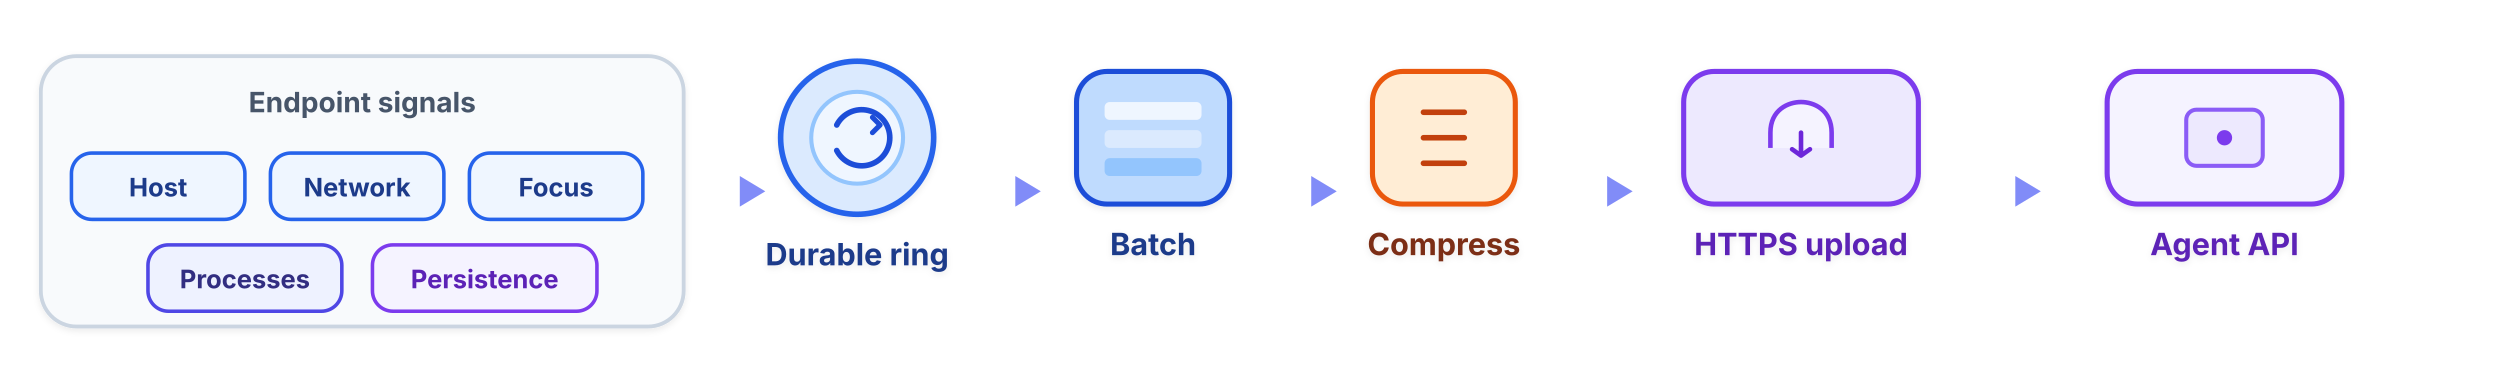
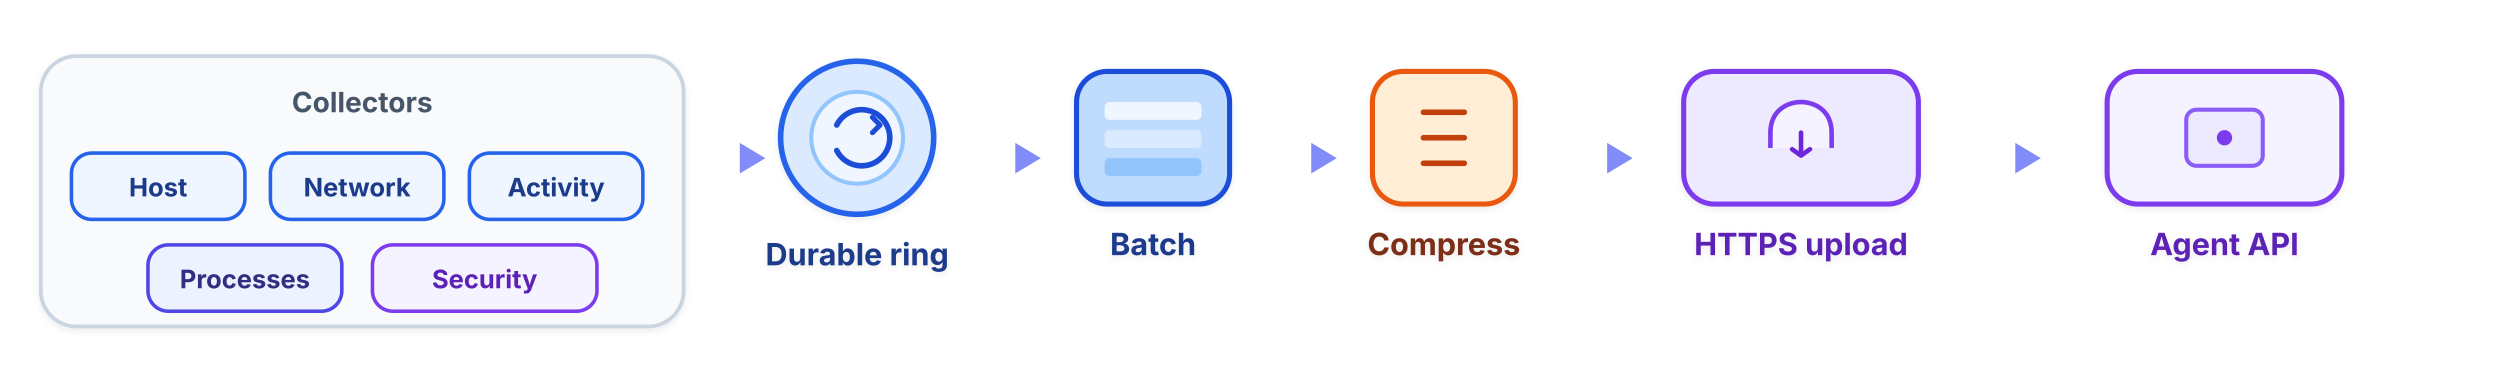
<svg xmlns="http://www.w3.org/2000/svg" viewBox="0 0 980 148" role="img" aria-labelledby="title desc">
  <defs>
    <linearGradient id="arr" x1="0%" y1="0%" x2="100%" y2="0%">
      <stop offset="0%" stop-color="#60A5FA" />
      <stop offset="100%" stop-color="#A78BFA" />
    </linearGradient>
    <filter id="soft" x="-10%" y="-10%" width="120%" height="120%">
      <feDropShadow dx="0" dy="1" stdDeviation="1.2" flood-color="#0F172A" flood-opacity="0.08" />
    </filter>
    <style>
      .t { font-family: ui-sans-serif, system-ui, -apple-system, Segoe UI, sans-serif; font-size: 12px; font-weight: 700; fill: #0F172A; }
      .h { font-family: ui-sans-serif, system-ui, -apple-system, Segoe UI, sans-serif; font-size: 11px; font-weight: 700; fill: #475569; }
    </style>
  </defs>
  <g filter="url(#soft)">
    <rect x="16" y="22" width="252" height="106" rx="14" fill="#F8FAFC" stroke="#CBD5E1" stroke-width="1.5" />
-     <text class="h" x="142" y="44" text-anchor="middle">Endpoint signals</text>
+     <text class="h" x="142" y="44" text-anchor="middle">Collectors</text>
    <g transform="translate(28,60)">
      <rect width="68" height="26" rx="8" fill="#EFF6FF" stroke="#2563EB" stroke-width="1.4" />
      <text class="t" x="34" y="17" text-anchor="middle" style="font-size:10px;fill:#1E3A8A">Host</text>
    </g>
    <g transform="translate(106,60)">
      <rect width="68" height="26" rx="8" fill="#EFF6FF" stroke="#2563EB" stroke-width="1.4" />
      <text class="t" x="34" y="17" text-anchor="middle" style="font-size:10px;fill:#1E3A8A">Network</text>
    </g>
    <g transform="translate(184,60)">
      <rect width="68" height="26" rx="8" fill="#EFF6FF" stroke="#2563EB" stroke-width="1.4" />
-       <text class="t" x="34" y="17" text-anchor="middle" style="font-size:10px;fill:#1E3A8A">Focus</text>
+       <text class="t" x="34" y="17" text-anchor="middle" style="font-size:10px;fill:#1E3A8A">Activity</text>
    </g>
    <g transform="translate(58,96)">
      <rect width="76" height="26" rx="8" fill="#EEF2FF" stroke="#4F46E5" stroke-width="1.4" />
      <text class="t" x="38" y="17" text-anchor="middle" style="font-size:10px;fill:#312E81">Processes</text>
    </g>
    <g transform="translate(146,96)">
      <rect width="88" height="26" rx="8" fill="#F5F3FF" stroke="#7C3AED" stroke-width="1.4" />
-       <text class="t" x="44" y="17" text-anchor="middle" style="font-size:10px;fill:#5B21B6">Persistence</text>
+       <text class="t" x="44" y="17" text-anchor="middle" style="font-size:10px;fill:#5B21B6">Security</text>
    </g>
  </g>
-   <path d="M276 75 H300" fill="none" stroke="url(#arr)" stroke-width="3" stroke-linecap="round" />
-   <path d="M300 75 L290 69 L290 81 Z" fill="#818CF8" />
+   <path d="M276 62 H300" fill="none" stroke="url(#arr)" stroke-width="3" stroke-linecap="round" />
+   <path d="M300 62 L290 56 L290 68 Z" fill="#818CF8" />
  <g filter="url(#soft)" transform="translate(336,54)">
    <circle r="30" fill="#DBEAFE" stroke="#2563EB" stroke-width="2.2" />
    <circle r="18" fill="#EFF6FF" stroke="#93C5FD" stroke-width="1.6" />
    <path d="M-8 -5 A11 11 0 1 1 -8 5" fill="none" stroke="#1D4ED8" stroke-width="2.2" stroke-linecap="round" />
    <path d="M6 -8 l3 3 -3 3" fill="none" stroke="#1D4ED8" stroke-width="2" stroke-linecap="round" stroke-linejoin="round" />
    <text class="t" y="50" text-anchor="middle" style="fill:#1E3A8A">Durable ring</text>
  </g>
-   <path d="M374 75 H408" fill="none" stroke="url(#arr)" stroke-width="3" stroke-linecap="round" />
-   <path d="M408 75 L398 69 L398 81 Z" fill="#818CF8" />
+   <path d="M374 62 H408" fill="none" stroke="url(#arr)" stroke-width="3" stroke-linecap="round" />
+   <path d="M408 62 L398 56 L398 68 Z" fill="#818CF8" />
  <g filter="url(#soft)" transform="translate(452,54)">
    <rect x="-30" y="-26" width="60" height="52" rx="12" fill="#BFDBFE" stroke="#1D4ED8" stroke-width="2" />
    <rect x="-19" y="-14" width="38" height="7" rx="2" fill="#EFF6FF" />
    <rect x="-19" y="-3" width="38" height="7" rx="2" fill="#DBEAFE" />
    <rect x="-19" y="8" width="38" height="7" rx="2" fill="#93C5FD" />
    <text class="t" y="46" text-anchor="middle" style="fill:#1E3A8A">Batch</text>
  </g>
-   <path d="M490 75 H524" fill="none" stroke="url(#arr)" stroke-width="3" stroke-linecap="round" />
-   <path d="M524 75 L514 69 L514 81 Z" fill="#818CF8" />
+   <path d="M490 62 H524" fill="none" stroke="url(#arr)" stroke-width="3" stroke-linecap="round" />
+   <path d="M524 62 L514 56 L514 68 Z" fill="#818CF8" />
  <g filter="url(#soft)" transform="translate(566,54)">
    <rect x="-28" y="-26" width="56" height="52" rx="12" fill="#FFEDD5" stroke="#EA580C" stroke-width="2" />
    <path d="M-8 -10 h16 M-8 0 h16 M-8 10 h16" stroke="#C2410C" stroke-width="2.2" stroke-linecap="round" />
    <text class="t" y="46" text-anchor="middle" style="fill:#7C2D12">Compress</text>
  </g>
-   <path d="M602 75 H640" fill="none" stroke="url(#arr)" stroke-width="3" stroke-linecap="round" />
-   <path d="M640 75 L630 69 L630 81 Z" fill="#818CF8" />
+   <path d="M602 62 H640" fill="none" stroke="url(#arr)" stroke-width="3" stroke-linecap="round" />
+   <path d="M640 62 L630 56 L630 68 Z" fill="#818CF8" />
  <g filter="url(#soft)" transform="translate(706,54)">
    <rect x="-46" y="-26" width="92" height="52" rx="12" fill="#EDE9FE" stroke="#7C3AED" stroke-width="2" />
    <path d="M-12 4 L-12 -2 C-12 -11 -5 -14 0 -14 C5 -14 12 -11 12 -2 V4" fill="#F5F3FF" stroke="#7C3AED" stroke-width="1.8" />
    <path d="M0 -2 v9 M0 7 l3.5 -2.5 M0 7 l-3.5 -2.5" fill="none" stroke="#6D28D9" stroke-width="1.8" stroke-linecap="round" />
    <text class="t" y="46" text-anchor="middle" style="fill:#5B21B6">HTTPS upload</text>
  </g>
-   <path d="M760 75 H800" fill="none" stroke="url(#arr)" stroke-width="3" stroke-linecap="round" />
-   <path d="M800 75 L790 69 L790 81 Z" fill="#818CF8" />
+   <path d="M760 62 H800" fill="none" stroke="url(#arr)" stroke-width="3" stroke-linecap="round" />
+   <path d="M800 62 L790 56 L790 68 Z" fill="#818CF8" />
  <g filter="url(#soft)" transform="translate(872,54)">
    <rect x="-46" y="-26" width="92" height="52" rx="12" fill="#F5F3FF" stroke="#7C3AED" stroke-width="2" />
    <rect x="-15" y="-11" width="30" height="22" rx="4" fill="#EDE9FE" stroke="#8B5CF6" stroke-width="1.6" />
    <circle cx="0" cy="0" r="3" fill="#7C3AED" />
    <text class="t" y="46" text-anchor="middle" style="fill:#5B21B6">Agent API</text>
  </g>
</svg>
